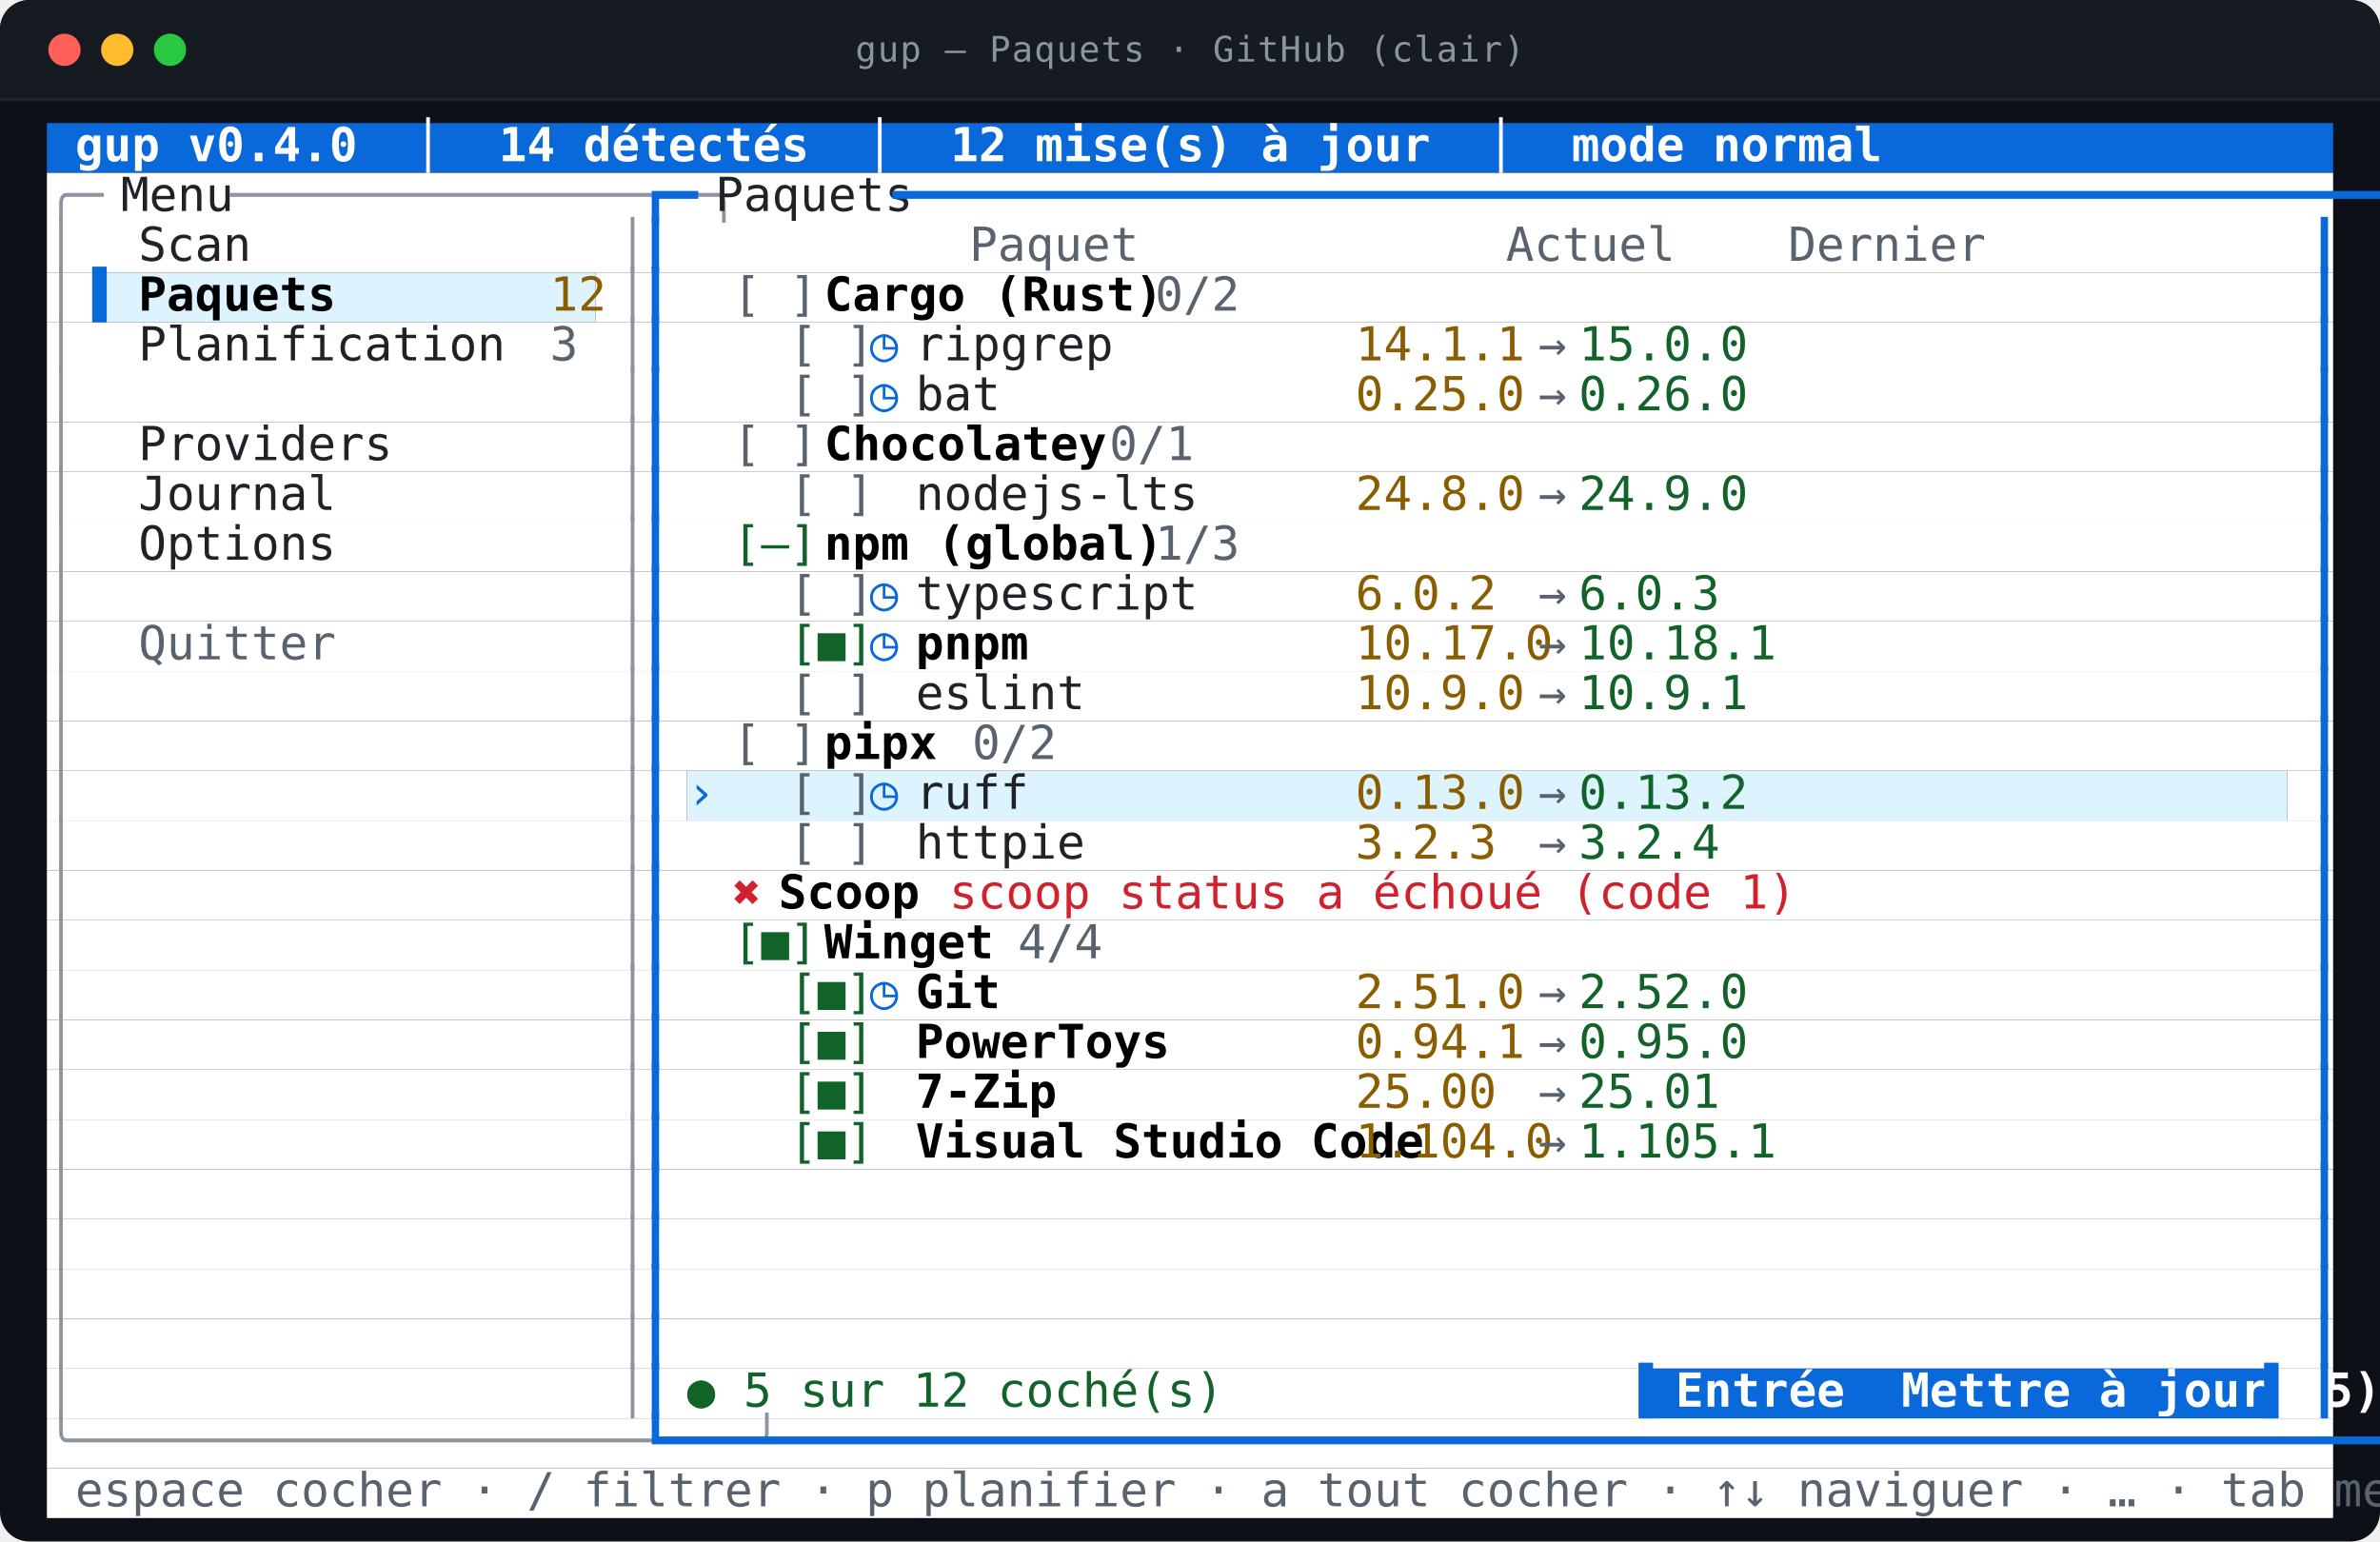
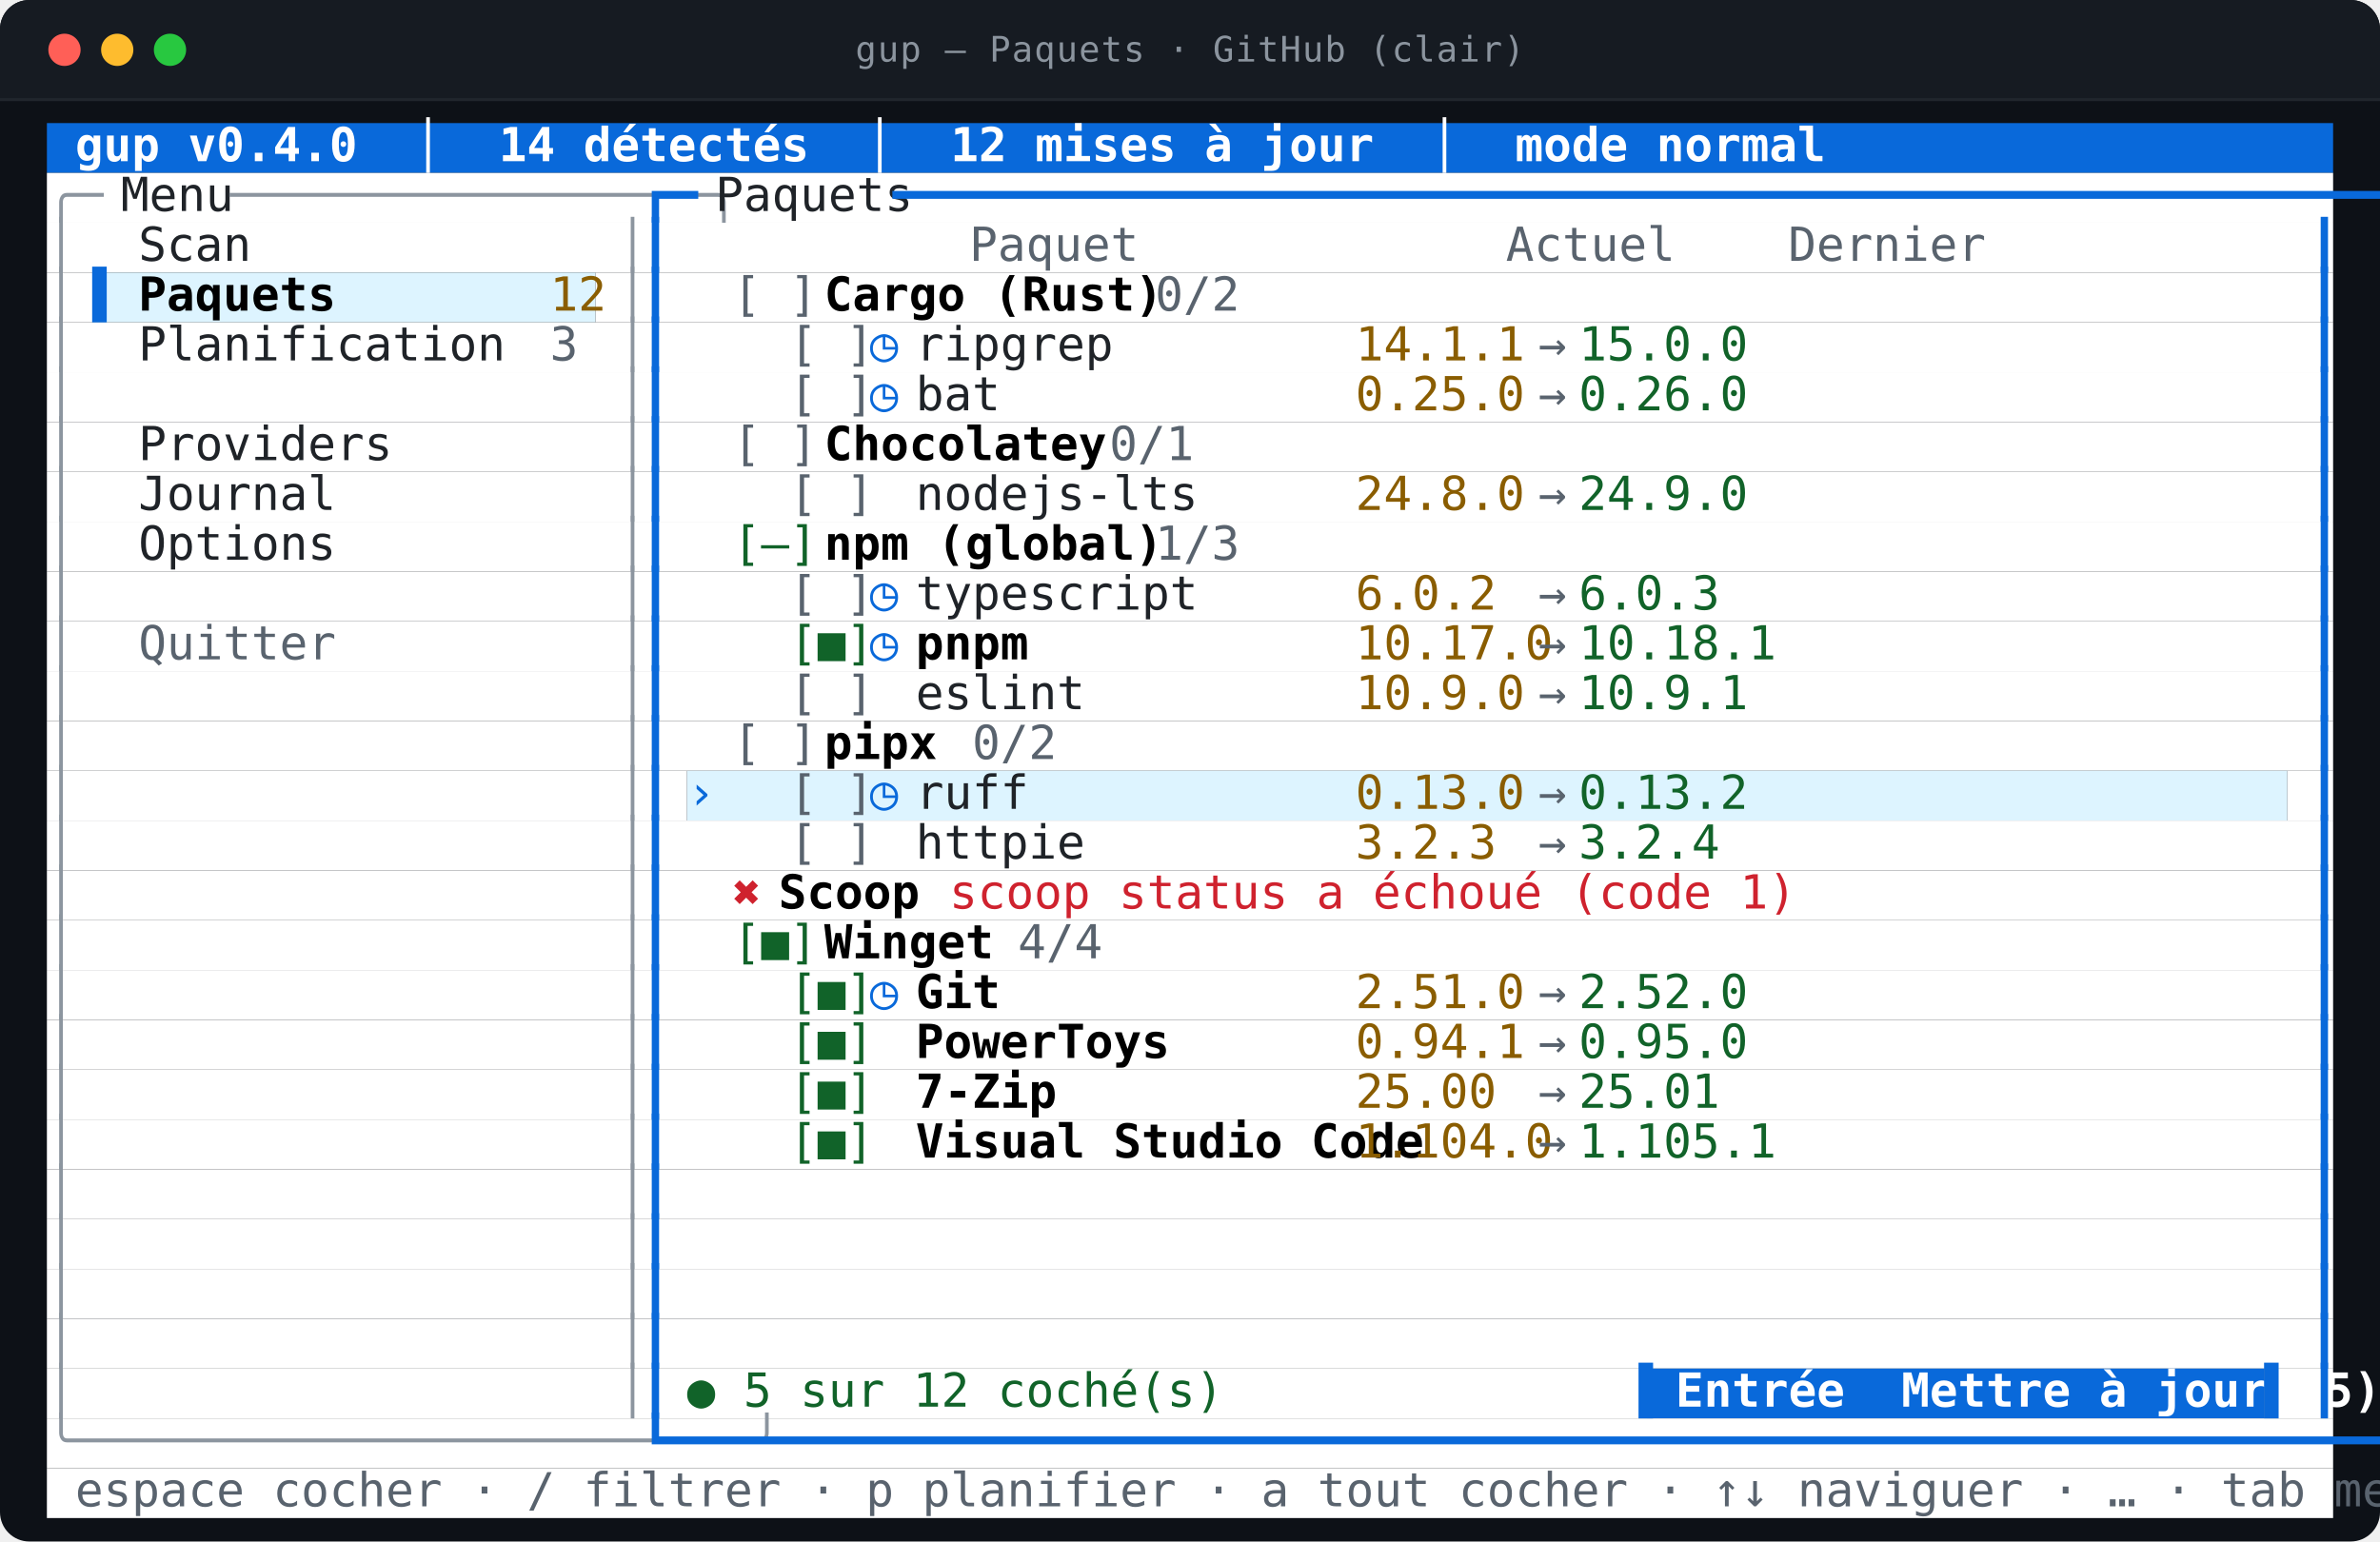
<svg xmlns="http://www.w3.org/2000/svg" viewBox="0 0 812.0 526.0" width="812.0" height="526.0" role="img" aria-labelledby="t d">
  <style>
text{font-family:ui-monospace,SFMono-Regular,"SF Mono",Menlo,Consolas,"DejaVu Sans Mono",monospace;font-size:16px}
.t{font-size:12px;letter-spacing:.4px;fill:#8b949e}
.b{font-weight:700}
.i{font-style:italic}
.u{text-decoration:underline}
.s{text-decoration:line-through}
.us{text-decoration:underline line-through}
.d{opacity:0.62}
.c0{fill:#0969da}
.c1{fill:#ffffff}
.c2{fill:#ddf4ff}
.c3{fill:#8c959f}
.c4{fill:#1f2328}
.c5{fill:#59636e}
.c6{fill:#000000}
.c7{fill:#8a5d00}
.c8{fill:#116329}
.c9{fill:#cf222e}
</style>
  <rect y="0.0" width="812.0" height="526.0" rx="10.0" fill="#0d1117" />
  <rect y="0.0" width="812.0" height="34.0" rx="10.0" fill="#161b22" />
  <rect y="24.0" width="812.0" height="10.0" fill="#161b22" />
  <line x1="0.0" y1="34.0" x2="812.0" y2="34.0" stroke="#21262d" />
  <circle cx="22.0" cy="17.0" r="5.5" fill="#ff5f57" />
  <circle cx="40.0" cy="17.0" r="5.5" fill="#febc2e" />
  <circle cx="58.0" cy="17.0" r="5.5" fill="#28c840" />
  <text class="t" x="406.0" y="21.0" text-anchor="middle">gup — Paquets · GitHub (clair)</text>
  <rect class="c0" x="16.0" y="42.0" width="780.0" height="17.0" />
  <rect class="c1" x="16.0" y="59.0" width="780.0" height="17.0" />
  <rect class="c1" x="16.0" y="76.0" width="780.0" height="17.0" />
  <rect class="c1" x="16.0" y="93.0" width="15.6" height="17.0" />
  <rect class="c2" x="31.6" y="93.0" width="171.6" height="17.0" />
  <rect class="c1" x="203.2" y="93.0" width="592.8" height="17.0" />
  <rect class="c1" x="16.0" y="110.0" width="780.0" height="17.0" />
  <rect class="c1" x="16.0" y="127.0" width="780.0" height="17.0" />
  <rect class="c1" x="16.0" y="144.0" width="780.0" height="17.0" />
  <rect class="c1" x="16.0" y="161.0" width="780.0" height="17.0" />
  <rect class="c1" x="16.0" y="178.0" width="780.0" height="17.0" />
  <rect class="c1" x="16.0" y="195.0" width="780.0" height="17.0" />
  <rect class="c1" x="16.0" y="212.0" width="780.0" height="17.0" />
  <rect class="c1" x="16.0" y="229.0" width="780.0" height="17.0" />
  <rect class="c1" x="16.0" y="246.0" width="780.0" height="17.0" />
  <rect class="c1" x="16.0" y="263.0" width="218.4" height="17.0" />
  <rect class="c2" x="234.4" y="263.0" width="546.0" height="17.0" />
  <rect class="c1" x="780.4" y="263.0" width="15.6" height="17.0" />
  <rect class="c1" x="16.0" y="280.0" width="780.0" height="17.0" />
  <rect class="c1" x="16.0" y="297.0" width="780.0" height="17.0" />
  <rect class="c1" x="16.0" y="314.0" width="780.0" height="17.0" />
  <rect class="c1" x="16.0" y="331.0" width="780.0" height="17.0" />
  <rect class="c1" x="16.0" y="348.0" width="780.0" height="17.0" />
  <rect class="c1" x="16.0" y="365.0" width="780.0" height="17.0" />
  <rect class="c1" x="16.0" y="382.0" width="780.0" height="17.0" />
  <rect class="c1" x="16.0" y="399.0" width="780.0" height="17.0" />
  <rect class="c1" x="16.0" y="416.0" width="780.0" height="17.0" />
  <rect class="c1" x="16.0" y="433.0" width="780.0" height="17.0" />
  <rect class="c1" x="16.0" y="450.0" width="780.0" height="17.0" />
  <rect class="c1" x="16.0" y="467.0" width="546.0" height="17.0" />
  <rect class="c0" x="562.0" y="467.0" width="210.6" height="17.0" />
  <rect class="c1" x="772.6" y="467.0" width="23.4" height="17.0" />
  <rect class="c1" x="16.0" y="484.0" width="780.0" height="17.0" />
  <rect class="c1" x="16.0" y="501.0" width="780.0" height="17.0" />
-   <text class="c1 b" x="16.0" y="55.0" textLength="507.0" lengthAdjust="spacingAndGlyphs" xml:space="preserve"> gup v0.4.0  │  14 détectés  │  12 mise(s) à jour  │  mode normal</text>
+   <text class="c1 b" x="16.0" y="55.0" textLength="491.4" lengthAdjust="spacingAndGlyphs" xml:space="preserve"> gup v0.4.0  │  14 détectés  │  12 mises à jour  │  mode normal</text>
  <text class="c3" x="16.0" y="72.0" textLength="15.6" lengthAdjust="spacingAndGlyphs" xml:space="preserve">╭─</text>
  <text class="c4" x="31.6" y="72.0" textLength="46.8" lengthAdjust="spacingAndGlyphs" xml:space="preserve"> Menu </text>
  <text class="c3" x="78.4" y="72.0" textLength="140.4" lengthAdjust="spacingAndGlyphs" xml:space="preserve">─────────────────╮</text>
  <text class="c0" x="218.8" y="72.0" textLength="15.6" lengthAdjust="spacingAndGlyphs" xml:space="preserve">┏━</text>
  <text class="c4" x="234.4" y="72.0" textLength="70.2" lengthAdjust="spacingAndGlyphs" xml:space="preserve"> Paquets </text>
  <text class="c0" x="304.6" y="72.0" textLength="491.4" lengthAdjust="spacingAndGlyphs" xml:space="preserve">━━━━━━━━━━━━━━━━━━━━━━━━━━━━━━━━━━━━━━━━━━━━━━━━━━━━━━━━━━━━━━┓</text>
  <text class="c3" x="16.0" y="89.0" textLength="7.8" lengthAdjust="spacingAndGlyphs" xml:space="preserve">│</text>
  <text class="c4" x="47.2" y="89.0" textLength="140.4" lengthAdjust="spacingAndGlyphs" xml:space="preserve">Scan              </text>
  <text class="c3" x="211.0" y="89.0" textLength="7.8" lengthAdjust="spacingAndGlyphs" xml:space="preserve">│</text>
  <text class="c0" x="218.8" y="89.0" textLength="7.8" lengthAdjust="spacingAndGlyphs" xml:space="preserve">┃</text>
  <text class="c5" x="234.4" y="89.0" textLength="366.6" lengthAdjust="spacingAndGlyphs" xml:space="preserve">          Paquet             Actuel    Dernier </text>
  <text class="c0" x="788.2" y="89.0" textLength="7.8" lengthAdjust="spacingAndGlyphs" xml:space="preserve">┃</text>
  <text class="c3" x="16.0" y="106.0" textLength="7.8" lengthAdjust="spacingAndGlyphs" xml:space="preserve">│</text>
  <text class="c0" x="31.6" y="106.0" textLength="15.6" lengthAdjust="spacingAndGlyphs" xml:space="preserve">▌ </text>
  <text class="c6 b" x="47.2" y="106.0" textLength="140.4" lengthAdjust="spacingAndGlyphs" xml:space="preserve">Paquets           </text>
  <text class="c7" x="187.6" y="106.0" textLength="15.6" lengthAdjust="spacingAndGlyphs" xml:space="preserve">12</text>
  <text class="c3" x="211.0" y="106.0" textLength="7.8" lengthAdjust="spacingAndGlyphs" xml:space="preserve">│</text>
  <text class="c0" x="218.8" y="106.0" textLength="7.8" lengthAdjust="spacingAndGlyphs" xml:space="preserve">┃</text>
  <text class="c5" x="250.0" y="106.0" textLength="31.2" lengthAdjust="spacingAndGlyphs" xml:space="preserve">[ ] </text>
  <text class="c6 b" x="281.2" y="106.0" textLength="93.6" lengthAdjust="spacingAndGlyphs" xml:space="preserve">Cargo (Rust)</text>
  <text class="c5" x="374.8" y="106.0" textLength="39.0" lengthAdjust="spacingAndGlyphs" xml:space="preserve">  0/2</text>
  <text class="c0" x="788.2" y="106.0" textLength="7.8" lengthAdjust="spacingAndGlyphs" xml:space="preserve">┃</text>
  <text class="c3" x="16.0" y="123.0" textLength="7.8" lengthAdjust="spacingAndGlyphs" xml:space="preserve">│</text>
  <text class="c4" x="47.2" y="123.0" textLength="140.4" lengthAdjust="spacingAndGlyphs" xml:space="preserve">Planification     </text>
  <text class="c5" x="187.6" y="123.0" textLength="7.8" lengthAdjust="spacingAndGlyphs" xml:space="preserve">3</text>
  <text class="c3" x="211.0" y="123.0" textLength="7.8" lengthAdjust="spacingAndGlyphs" xml:space="preserve">│</text>
  <text class="c0" x="218.8" y="123.0" textLength="7.8" lengthAdjust="spacingAndGlyphs" xml:space="preserve">┃</text>
  <text class="c5" x="250.0" y="123.0" textLength="46.8" lengthAdjust="spacingAndGlyphs" xml:space="preserve">  [ ] </text>
  <text class="c0" x="296.8" y="123.0" textLength="15.6" lengthAdjust="spacingAndGlyphs" xml:space="preserve">◷ </text>
  <text class="c4" x="312.4" y="123.0" textLength="140.4" lengthAdjust="spacingAndGlyphs" xml:space="preserve">ripgrep           </text>
  <text class="c7" x="452.8" y="123.0" textLength="62.4" lengthAdjust="spacingAndGlyphs" xml:space="preserve"> 14.1.1 </text>
  <text class="c5" x="515.2" y="123.0" textLength="23.4" lengthAdjust="spacingAndGlyphs" xml:space="preserve"> → </text>
  <text class="c8" x="538.6" y="123.0" textLength="54.6" lengthAdjust="spacingAndGlyphs" xml:space="preserve">15.0.0 </text>
  <text class="c0" x="788.2" y="123.0" textLength="7.8" lengthAdjust="spacingAndGlyphs" xml:space="preserve">┃</text>
  <text class="c3" x="16.0" y="140.0" textLength="7.8" lengthAdjust="spacingAndGlyphs" xml:space="preserve">│</text>
  <text class="c3" x="211.0" y="140.0" textLength="7.8" lengthAdjust="spacingAndGlyphs" xml:space="preserve">│</text>
  <text class="c0" x="218.8" y="140.0" textLength="7.8" lengthAdjust="spacingAndGlyphs" xml:space="preserve">┃</text>
  <text class="c5" x="250.0" y="140.0" textLength="46.8" lengthAdjust="spacingAndGlyphs" xml:space="preserve">  [ ] </text>
  <text class="c0" x="296.8" y="140.0" textLength="15.6" lengthAdjust="spacingAndGlyphs" xml:space="preserve">◷ </text>
  <text class="c4" x="312.4" y="140.0" textLength="140.4" lengthAdjust="spacingAndGlyphs" xml:space="preserve">bat               </text>
  <text class="c7" x="452.8" y="140.0" textLength="62.4" lengthAdjust="spacingAndGlyphs" xml:space="preserve"> 0.25.0 </text>
  <text class="c5" x="515.2" y="140.0" textLength="23.4" lengthAdjust="spacingAndGlyphs" xml:space="preserve"> → </text>
  <text class="c8" x="538.6" y="140.0" textLength="54.6" lengthAdjust="spacingAndGlyphs" xml:space="preserve">0.26.0 </text>
  <text class="c0" x="788.2" y="140.0" textLength="7.8" lengthAdjust="spacingAndGlyphs" xml:space="preserve">┃</text>
  <text class="c3" x="16.0" y="157.0" textLength="7.8" lengthAdjust="spacingAndGlyphs" xml:space="preserve">│</text>
  <text class="c4" x="47.2" y="157.0" textLength="140.4" lengthAdjust="spacingAndGlyphs" xml:space="preserve">Providers         </text>
  <text class="c3" x="211.0" y="157.0" textLength="7.8" lengthAdjust="spacingAndGlyphs" xml:space="preserve">│</text>
  <text class="c0" x="218.8" y="157.0" textLength="7.8" lengthAdjust="spacingAndGlyphs" xml:space="preserve">┃</text>
  <text class="c5" x="250.0" y="157.0" textLength="31.2" lengthAdjust="spacingAndGlyphs" xml:space="preserve">[ ] </text>
  <text class="c6 b" x="281.2" y="157.0" textLength="78.0" lengthAdjust="spacingAndGlyphs" xml:space="preserve">Chocolatey</text>
  <text class="c5" x="359.2" y="157.0" textLength="39.0" lengthAdjust="spacingAndGlyphs" xml:space="preserve">  0/1</text>
  <text class="c0" x="788.2" y="157.0" textLength="7.8" lengthAdjust="spacingAndGlyphs" xml:space="preserve">┃</text>
  <text class="c3" x="16.0" y="174.0" textLength="7.8" lengthAdjust="spacingAndGlyphs" xml:space="preserve">│</text>
  <text class="c4" x="47.2" y="174.0" textLength="140.4" lengthAdjust="spacingAndGlyphs" xml:space="preserve">Journal           </text>
  <text class="c3" x="211.0" y="174.0" textLength="7.8" lengthAdjust="spacingAndGlyphs" xml:space="preserve">│</text>
  <text class="c0" x="218.8" y="174.0" textLength="7.8" lengthAdjust="spacingAndGlyphs" xml:space="preserve">┃</text>
  <text class="c5" x="250.0" y="174.0" textLength="46.8" lengthAdjust="spacingAndGlyphs" xml:space="preserve">  [ ] </text>
  <text class="c4" x="312.4" y="174.0" textLength="140.4" lengthAdjust="spacingAndGlyphs" xml:space="preserve">nodejs-lts        </text>
  <text class="c7" x="452.8" y="174.0" textLength="62.4" lengthAdjust="spacingAndGlyphs" xml:space="preserve"> 24.8.0 </text>
  <text class="c5" x="515.2" y="174.0" textLength="23.4" lengthAdjust="spacingAndGlyphs" xml:space="preserve"> → </text>
  <text class="c8" x="538.6" y="174.0" textLength="54.6" lengthAdjust="spacingAndGlyphs" xml:space="preserve">24.9.0 </text>
  <text class="c0" x="788.2" y="174.0" textLength="7.8" lengthAdjust="spacingAndGlyphs" xml:space="preserve">┃</text>
  <text class="c3" x="16.0" y="191.0" textLength="7.8" lengthAdjust="spacingAndGlyphs" xml:space="preserve">│</text>
  <text class="c4" x="47.2" y="191.0" textLength="140.4" lengthAdjust="spacingAndGlyphs" xml:space="preserve">Options           </text>
  <text class="c3" x="211.0" y="191.0" textLength="7.8" lengthAdjust="spacingAndGlyphs" xml:space="preserve">│</text>
  <text class="c0" x="218.8" y="191.0" textLength="7.8" lengthAdjust="spacingAndGlyphs" xml:space="preserve">┃</text>
  <text class="c8" x="250.0" y="191.0" textLength="31.2" lengthAdjust="spacingAndGlyphs" xml:space="preserve">[–] </text>
  <text class="c6 b" x="281.2" y="191.0" textLength="93.6" lengthAdjust="spacingAndGlyphs" xml:space="preserve">npm (global)</text>
  <text class="c5" x="374.8" y="191.0" textLength="39.0" lengthAdjust="spacingAndGlyphs" xml:space="preserve">  1/3</text>
  <text class="c0" x="788.2" y="191.0" textLength="7.8" lengthAdjust="spacingAndGlyphs" xml:space="preserve">┃</text>
  <text class="c3" x="16.0" y="208.0" textLength="7.8" lengthAdjust="spacingAndGlyphs" xml:space="preserve">│</text>
  <text class="c3" x="211.0" y="208.0" textLength="7.8" lengthAdjust="spacingAndGlyphs" xml:space="preserve">│</text>
  <text class="c0" x="218.8" y="208.0" textLength="7.8" lengthAdjust="spacingAndGlyphs" xml:space="preserve">┃</text>
  <text class="c5" x="250.0" y="208.0" textLength="46.8" lengthAdjust="spacingAndGlyphs" xml:space="preserve">  [ ] </text>
  <text class="c0" x="296.8" y="208.0" textLength="15.6" lengthAdjust="spacingAndGlyphs" xml:space="preserve">◷ </text>
  <text class="c4" x="312.4" y="208.0" textLength="140.4" lengthAdjust="spacingAndGlyphs" xml:space="preserve">typescript        </text>
  <text class="c7" x="452.8" y="208.0" textLength="62.4" lengthAdjust="spacingAndGlyphs" xml:space="preserve"> 6.0.2  </text>
  <text class="c5" x="515.2" y="208.0" textLength="23.4" lengthAdjust="spacingAndGlyphs" xml:space="preserve"> → </text>
  <text class="c8" x="538.6" y="208.0" textLength="54.6" lengthAdjust="spacingAndGlyphs" xml:space="preserve">6.0.3  </text>
  <text class="c0" x="788.2" y="208.0" textLength="7.8" lengthAdjust="spacingAndGlyphs" xml:space="preserve">┃</text>
  <text class="c3" x="16.0" y="225.0" textLength="7.8" lengthAdjust="spacingAndGlyphs" xml:space="preserve">│</text>
  <text class="c5" x="47.2" y="225.0" textLength="140.4" lengthAdjust="spacingAndGlyphs" xml:space="preserve">Quitter           </text>
  <text class="c3" x="211.0" y="225.0" textLength="7.8" lengthAdjust="spacingAndGlyphs" xml:space="preserve">│</text>
  <text class="c0" x="218.8" y="225.0" textLength="7.8" lengthAdjust="spacingAndGlyphs" xml:space="preserve">┃</text>
  <text class="c8" x="250.0" y="225.0" textLength="46.8" lengthAdjust="spacingAndGlyphs" xml:space="preserve">  [■] </text>
  <text class="c0" x="296.8" y="225.0" textLength="15.6" lengthAdjust="spacingAndGlyphs" xml:space="preserve">◷ </text>
  <text class="c6 b" x="312.4" y="225.0" textLength="140.4" lengthAdjust="spacingAndGlyphs" xml:space="preserve">pnpm              </text>
  <text class="c7" x="452.8" y="225.0" textLength="62.4" lengthAdjust="spacingAndGlyphs" xml:space="preserve"> 10.17.0</text>
  <text class="c5" x="515.2" y="225.0" textLength="23.4" lengthAdjust="spacingAndGlyphs" xml:space="preserve"> → </text>
  <text class="c8" x="538.6" y="225.0" textLength="54.6" lengthAdjust="spacingAndGlyphs" xml:space="preserve">10.18.1</text>
  <text class="c0" x="788.2" y="225.0" textLength="7.8" lengthAdjust="spacingAndGlyphs" xml:space="preserve">┃</text>
  <text class="c3" x="16.0" y="242.0" textLength="7.8" lengthAdjust="spacingAndGlyphs" xml:space="preserve">│</text>
  <text class="c3" x="211.0" y="242.0" textLength="7.8" lengthAdjust="spacingAndGlyphs" xml:space="preserve">│</text>
  <text class="c0" x="218.8" y="242.0" textLength="7.8" lengthAdjust="spacingAndGlyphs" xml:space="preserve">┃</text>
  <text class="c5" x="250.0" y="242.0" textLength="46.8" lengthAdjust="spacingAndGlyphs" xml:space="preserve">  [ ] </text>
  <text class="c4" x="312.4" y="242.0" textLength="140.4" lengthAdjust="spacingAndGlyphs" xml:space="preserve">eslint            </text>
  <text class="c7" x="452.8" y="242.0" textLength="62.4" lengthAdjust="spacingAndGlyphs" xml:space="preserve"> 10.9.0 </text>
  <text class="c5" x="515.2" y="242.0" textLength="23.4" lengthAdjust="spacingAndGlyphs" xml:space="preserve"> → </text>
  <text class="c8" x="538.6" y="242.0" textLength="54.6" lengthAdjust="spacingAndGlyphs" xml:space="preserve">10.9.1 </text>
  <text class="c0" x="788.2" y="242.0" textLength="7.8" lengthAdjust="spacingAndGlyphs" xml:space="preserve">┃</text>
  <text class="c3" x="16.0" y="259.0" textLength="7.8" lengthAdjust="spacingAndGlyphs" xml:space="preserve">│</text>
  <text class="c3" x="211.0" y="259.0" textLength="7.8" lengthAdjust="spacingAndGlyphs" xml:space="preserve">│</text>
  <text class="c0" x="218.8" y="259.0" textLength="7.8" lengthAdjust="spacingAndGlyphs" xml:space="preserve">┃</text>
  <text class="c5" x="250.0" y="259.0" textLength="31.2" lengthAdjust="spacingAndGlyphs" xml:space="preserve">[ ] </text>
  <text class="c6 b" x="281.2" y="259.0" textLength="31.2" lengthAdjust="spacingAndGlyphs" xml:space="preserve">pipx</text>
  <text class="c5" x="312.4" y="259.0" textLength="39.0" lengthAdjust="spacingAndGlyphs" xml:space="preserve">  0/2</text>
  <text class="c0" x="788.2" y="259.0" textLength="7.8" lengthAdjust="spacingAndGlyphs" xml:space="preserve">┃</text>
  <text class="c3" x="16.0" y="276.0" textLength="7.8" lengthAdjust="spacingAndGlyphs" xml:space="preserve">│</text>
  <text class="c3" x="211.0" y="276.0" textLength="7.8" lengthAdjust="spacingAndGlyphs" xml:space="preserve">│</text>
  <text class="c0" x="218.8" y="276.0" textLength="7.8" lengthAdjust="spacingAndGlyphs" xml:space="preserve">┃</text>
  <text class="c0" x="234.4" y="276.0" textLength="15.6" lengthAdjust="spacingAndGlyphs" xml:space="preserve">› </text>
  <text class="c5" x="250.0" y="276.0" textLength="46.8" lengthAdjust="spacingAndGlyphs" xml:space="preserve">  [ ] </text>
  <text class="c0" x="296.8" y="276.0" textLength="15.6" lengthAdjust="spacingAndGlyphs" xml:space="preserve">◷ </text>
  <text class="c4" x="312.4" y="276.0" textLength="140.4" lengthAdjust="spacingAndGlyphs" xml:space="preserve">ruff              </text>
  <text class="c7" x="452.8" y="276.0" textLength="62.4" lengthAdjust="spacingAndGlyphs" xml:space="preserve"> 0.13.0 </text>
  <text class="c5" x="515.2" y="276.0" textLength="23.4" lengthAdjust="spacingAndGlyphs" xml:space="preserve"> → </text>
  <text class="c8" x="538.6" y="276.0" textLength="54.6" lengthAdjust="spacingAndGlyphs" xml:space="preserve">0.13.2 </text>
  <text class="c0" x="788.2" y="276.0" textLength="7.8" lengthAdjust="spacingAndGlyphs" xml:space="preserve">┃</text>
  <text class="c3" x="16.0" y="293.0" textLength="7.8" lengthAdjust="spacingAndGlyphs" xml:space="preserve">│</text>
  <text class="c3" x="211.0" y="293.0" textLength="7.8" lengthAdjust="spacingAndGlyphs" xml:space="preserve">│</text>
  <text class="c0" x="218.8" y="293.0" textLength="7.8" lengthAdjust="spacingAndGlyphs" xml:space="preserve">┃</text>
  <text class="c5" x="250.0" y="293.0" textLength="46.8" lengthAdjust="spacingAndGlyphs" xml:space="preserve">  [ ] </text>
  <text class="c4" x="312.4" y="293.0" textLength="140.4" lengthAdjust="spacingAndGlyphs" xml:space="preserve">httpie            </text>
  <text class="c7" x="452.8" y="293.0" textLength="62.4" lengthAdjust="spacingAndGlyphs" xml:space="preserve"> 3.2.3  </text>
  <text class="c5" x="515.2" y="293.0" textLength="23.4" lengthAdjust="spacingAndGlyphs" xml:space="preserve"> → </text>
  <text class="c8" x="538.6" y="293.0" textLength="54.6" lengthAdjust="spacingAndGlyphs" xml:space="preserve">3.2.4  </text>
  <text class="c0" x="788.2" y="293.0" textLength="7.8" lengthAdjust="spacingAndGlyphs" xml:space="preserve">┃</text>
  <text class="c3" x="16.0" y="310.0" textLength="7.8" lengthAdjust="spacingAndGlyphs" xml:space="preserve">│</text>
  <text class="c3" x="211.0" y="310.0" textLength="7.8" lengthAdjust="spacingAndGlyphs" xml:space="preserve">│</text>
  <text class="c0" x="218.8" y="310.0" textLength="7.8" lengthAdjust="spacingAndGlyphs" xml:space="preserve">┃</text>
  <text class="c9" x="250.0" y="310.0" textLength="15.6" lengthAdjust="spacingAndGlyphs" xml:space="preserve">✖ </text>
  <text class="c6 b" x="265.6" y="310.0" textLength="39.0" lengthAdjust="spacingAndGlyphs" xml:space="preserve">Scoop</text>
  <text class="c9" x="304.6" y="310.0" textLength="249.6" lengthAdjust="spacingAndGlyphs" xml:space="preserve">  scoop status a échoué (code 1)</text>
  <text class="c0" x="788.2" y="310.0" textLength="7.8" lengthAdjust="spacingAndGlyphs" xml:space="preserve">┃</text>
  <text class="c3" x="16.0" y="327.0" textLength="7.8" lengthAdjust="spacingAndGlyphs" xml:space="preserve">│</text>
  <text class="c3" x="211.0" y="327.0" textLength="7.8" lengthAdjust="spacingAndGlyphs" xml:space="preserve">│</text>
  <text class="c0" x="218.8" y="327.0" textLength="7.8" lengthAdjust="spacingAndGlyphs" xml:space="preserve">┃</text>
  <text class="c8" x="250.0" y="327.0" textLength="31.2" lengthAdjust="spacingAndGlyphs" xml:space="preserve">[■] </text>
  <text class="c6 b" x="281.2" y="327.0" textLength="46.8" lengthAdjust="spacingAndGlyphs" xml:space="preserve">Winget</text>
  <text class="c5" x="328.0" y="327.0" textLength="39.0" lengthAdjust="spacingAndGlyphs" xml:space="preserve">  4/4</text>
  <text class="c0" x="788.2" y="327.0" textLength="7.8" lengthAdjust="spacingAndGlyphs" xml:space="preserve">┃</text>
  <text class="c3" x="16.0" y="344.0" textLength="7.8" lengthAdjust="spacingAndGlyphs" xml:space="preserve">│</text>
  <text class="c3" x="211.0" y="344.0" textLength="7.8" lengthAdjust="spacingAndGlyphs" xml:space="preserve">│</text>
  <text class="c0" x="218.8" y="344.0" textLength="7.8" lengthAdjust="spacingAndGlyphs" xml:space="preserve">┃</text>
  <text class="c8" x="250.0" y="344.0" textLength="46.8" lengthAdjust="spacingAndGlyphs" xml:space="preserve">  [■] </text>
  <text class="c0" x="296.8" y="344.0" textLength="15.6" lengthAdjust="spacingAndGlyphs" xml:space="preserve">◷ </text>
  <text class="c6 b" x="312.4" y="344.0" textLength="140.4" lengthAdjust="spacingAndGlyphs" xml:space="preserve">Git               </text>
  <text class="c7" x="452.8" y="344.0" textLength="62.4" lengthAdjust="spacingAndGlyphs" xml:space="preserve"> 2.51.0 </text>
  <text class="c5" x="515.2" y="344.0" textLength="23.4" lengthAdjust="spacingAndGlyphs" xml:space="preserve"> → </text>
  <text class="c8" x="538.6" y="344.0" textLength="54.6" lengthAdjust="spacingAndGlyphs" xml:space="preserve">2.52.0 </text>
  <text class="c0" x="788.2" y="344.0" textLength="7.8" lengthAdjust="spacingAndGlyphs" xml:space="preserve">┃</text>
  <text class="c3" x="16.0" y="361.0" textLength="7.8" lengthAdjust="spacingAndGlyphs" xml:space="preserve">│</text>
  <text class="c3" x="211.0" y="361.0" textLength="7.8" lengthAdjust="spacingAndGlyphs" xml:space="preserve">│</text>
  <text class="c0" x="218.8" y="361.0" textLength="7.8" lengthAdjust="spacingAndGlyphs" xml:space="preserve">┃</text>
  <text class="c8" x="250.0" y="361.0" textLength="46.8" lengthAdjust="spacingAndGlyphs" xml:space="preserve">  [■] </text>
  <text class="c6 b" x="312.4" y="361.0" textLength="140.4" lengthAdjust="spacingAndGlyphs" xml:space="preserve">PowerToys         </text>
  <text class="c7" x="452.8" y="361.0" textLength="62.4" lengthAdjust="spacingAndGlyphs" xml:space="preserve"> 0.94.1 </text>
  <text class="c5" x="515.2" y="361.0" textLength="23.4" lengthAdjust="spacingAndGlyphs" xml:space="preserve"> → </text>
  <text class="c8" x="538.6" y="361.0" textLength="54.6" lengthAdjust="spacingAndGlyphs" xml:space="preserve">0.95.0 </text>
  <text class="c0" x="788.2" y="361.0" textLength="7.8" lengthAdjust="spacingAndGlyphs" xml:space="preserve">┃</text>
  <text class="c3" x="16.0" y="378.0" textLength="7.8" lengthAdjust="spacingAndGlyphs" xml:space="preserve">│</text>
  <text class="c3" x="211.0" y="378.0" textLength="7.8" lengthAdjust="spacingAndGlyphs" xml:space="preserve">│</text>
  <text class="c0" x="218.8" y="378.0" textLength="7.8" lengthAdjust="spacingAndGlyphs" xml:space="preserve">┃</text>
  <text class="c8" x="250.0" y="378.0" textLength="46.8" lengthAdjust="spacingAndGlyphs" xml:space="preserve">  [■] </text>
  <text class="c6 b" x="312.4" y="378.0" textLength="140.4" lengthAdjust="spacingAndGlyphs" xml:space="preserve">7-Zip             </text>
  <text class="c7" x="452.8" y="378.0" textLength="62.4" lengthAdjust="spacingAndGlyphs" xml:space="preserve"> 25.00  </text>
  <text class="c5" x="515.2" y="378.0" textLength="23.4" lengthAdjust="spacingAndGlyphs" xml:space="preserve"> → </text>
  <text class="c8" x="538.6" y="378.0" textLength="54.6" lengthAdjust="spacingAndGlyphs" xml:space="preserve">25.01  </text>
  <text class="c0" x="788.2" y="378.0" textLength="7.8" lengthAdjust="spacingAndGlyphs" xml:space="preserve">┃</text>
  <text class="c3" x="16.0" y="395.0" textLength="7.8" lengthAdjust="spacingAndGlyphs" xml:space="preserve">│</text>
  <text class="c3" x="211.0" y="395.0" textLength="7.8" lengthAdjust="spacingAndGlyphs" xml:space="preserve">│</text>
  <text class="c0" x="218.8" y="395.0" textLength="7.8" lengthAdjust="spacingAndGlyphs" xml:space="preserve">┃</text>
  <text class="c8" x="250.0" y="395.0" textLength="46.8" lengthAdjust="spacingAndGlyphs" xml:space="preserve">  [■] </text>
  <text class="c6 b" x="312.4" y="395.0" textLength="140.4" lengthAdjust="spacingAndGlyphs" xml:space="preserve">Visual Studio Code</text>
  <text class="c7" x="452.8" y="395.0" textLength="62.4" lengthAdjust="spacingAndGlyphs" xml:space="preserve"> 1.104.0</text>
  <text class="c5" x="515.2" y="395.0" textLength="23.4" lengthAdjust="spacingAndGlyphs" xml:space="preserve"> → </text>
  <text class="c8" x="538.6" y="395.0" textLength="54.6" lengthAdjust="spacingAndGlyphs" xml:space="preserve">1.105.1</text>
  <text class="c0" x="788.2" y="395.0" textLength="7.8" lengthAdjust="spacingAndGlyphs" xml:space="preserve">┃</text>
  <text class="c3" x="16.0" y="412.0" textLength="7.8" lengthAdjust="spacingAndGlyphs" xml:space="preserve">│</text>
  <text class="c3" x="211.0" y="412.0" textLength="7.8" lengthAdjust="spacingAndGlyphs" xml:space="preserve">│</text>
  <text class="c0" x="218.8" y="412.0" textLength="7.8" lengthAdjust="spacingAndGlyphs" xml:space="preserve">┃</text>
  <text class="c0" x="788.2" y="412.0" textLength="7.8" lengthAdjust="spacingAndGlyphs" xml:space="preserve">┃</text>
  <text class="c3" x="16.0" y="429.0" textLength="7.8" lengthAdjust="spacingAndGlyphs" xml:space="preserve">│</text>
  <text class="c3" x="211.0" y="429.0" textLength="7.8" lengthAdjust="spacingAndGlyphs" xml:space="preserve">│</text>
  <text class="c0" x="218.8" y="429.0" textLength="7.8" lengthAdjust="spacingAndGlyphs" xml:space="preserve">┃</text>
  <text class="c0" x="788.2" y="429.0" textLength="7.8" lengthAdjust="spacingAndGlyphs" xml:space="preserve">┃</text>
  <text class="c3" x="16.0" y="446.0" textLength="7.8" lengthAdjust="spacingAndGlyphs" xml:space="preserve">│</text>
  <text class="c3" x="211.0" y="446.0" textLength="7.8" lengthAdjust="spacingAndGlyphs" xml:space="preserve">│</text>
  <text class="c0" x="218.8" y="446.0" textLength="7.8" lengthAdjust="spacingAndGlyphs" xml:space="preserve">┃</text>
  <text class="c0" x="788.2" y="446.0" textLength="7.8" lengthAdjust="spacingAndGlyphs" xml:space="preserve">┃</text>
  <text class="c3" x="16.0" y="463.0" textLength="7.8" lengthAdjust="spacingAndGlyphs" xml:space="preserve">│</text>
  <text class="c3" x="211.0" y="463.0" textLength="7.8" lengthAdjust="spacingAndGlyphs" xml:space="preserve">│</text>
  <text class="c0" x="218.8" y="463.0" textLength="7.8" lengthAdjust="spacingAndGlyphs" xml:space="preserve">┃</text>
  <text class="c0" x="788.2" y="463.0" textLength="7.8" lengthAdjust="spacingAndGlyphs" xml:space="preserve">┃</text>
  <text class="c3" x="16.0" y="480.0" textLength="7.8" lengthAdjust="spacingAndGlyphs" xml:space="preserve">│</text>
  <text class="c3" x="211.0" y="480.0" textLength="7.8" lengthAdjust="spacingAndGlyphs" xml:space="preserve">│</text>
  <text class="c0" x="218.8" y="480.0" textLength="7.8" lengthAdjust="spacingAndGlyphs" xml:space="preserve">┃</text>
  <text class="c8" x="234.4" y="480.0" textLength="312.0" lengthAdjust="spacingAndGlyphs" xml:space="preserve">● 5 sur 12 coché(s)                     </text>
  <text class="c0" x="554.2" y="480.0" textLength="7.8" lengthAdjust="spacingAndGlyphs" xml:space="preserve">▐</text>
  <text class="c1 b" x="562.0" y="480.0" textLength="210.6" lengthAdjust="spacingAndGlyphs" xml:space="preserve"> Entrée  Mettre à jour (5) </text>
  <text class="c0" x="772.6" y="480.0" textLength="7.8" lengthAdjust="spacingAndGlyphs" xml:space="preserve">▌</text>
  <text class="c0" x="788.2" y="480.0" textLength="7.8" lengthAdjust="spacingAndGlyphs" xml:space="preserve">┃</text>
  <text class="c3" x="16.0" y="497.0" textLength="202.8" lengthAdjust="spacingAndGlyphs" xml:space="preserve">╰────────────────────────╯</text>
  <text class="c0" x="218.8" y="497.0" textLength="577.2" lengthAdjust="spacingAndGlyphs" xml:space="preserve">┗━━━━━━━━━━━━━━━━━━━━━━━━━━━━━━━━━━━━━━━━━━━━━━━━━━━━━━━━━━━━━━━━━━━━━━━━┛</text>
  <text class="c5" x="16.0" y="514.0" textLength="756.6" lengthAdjust="spacingAndGlyphs" xml:space="preserve"> espace cocher · / filtrer · p planifier · a tout cocher · ↑↓ naviguer · … · tab menu · q quitter</text>
</svg>
